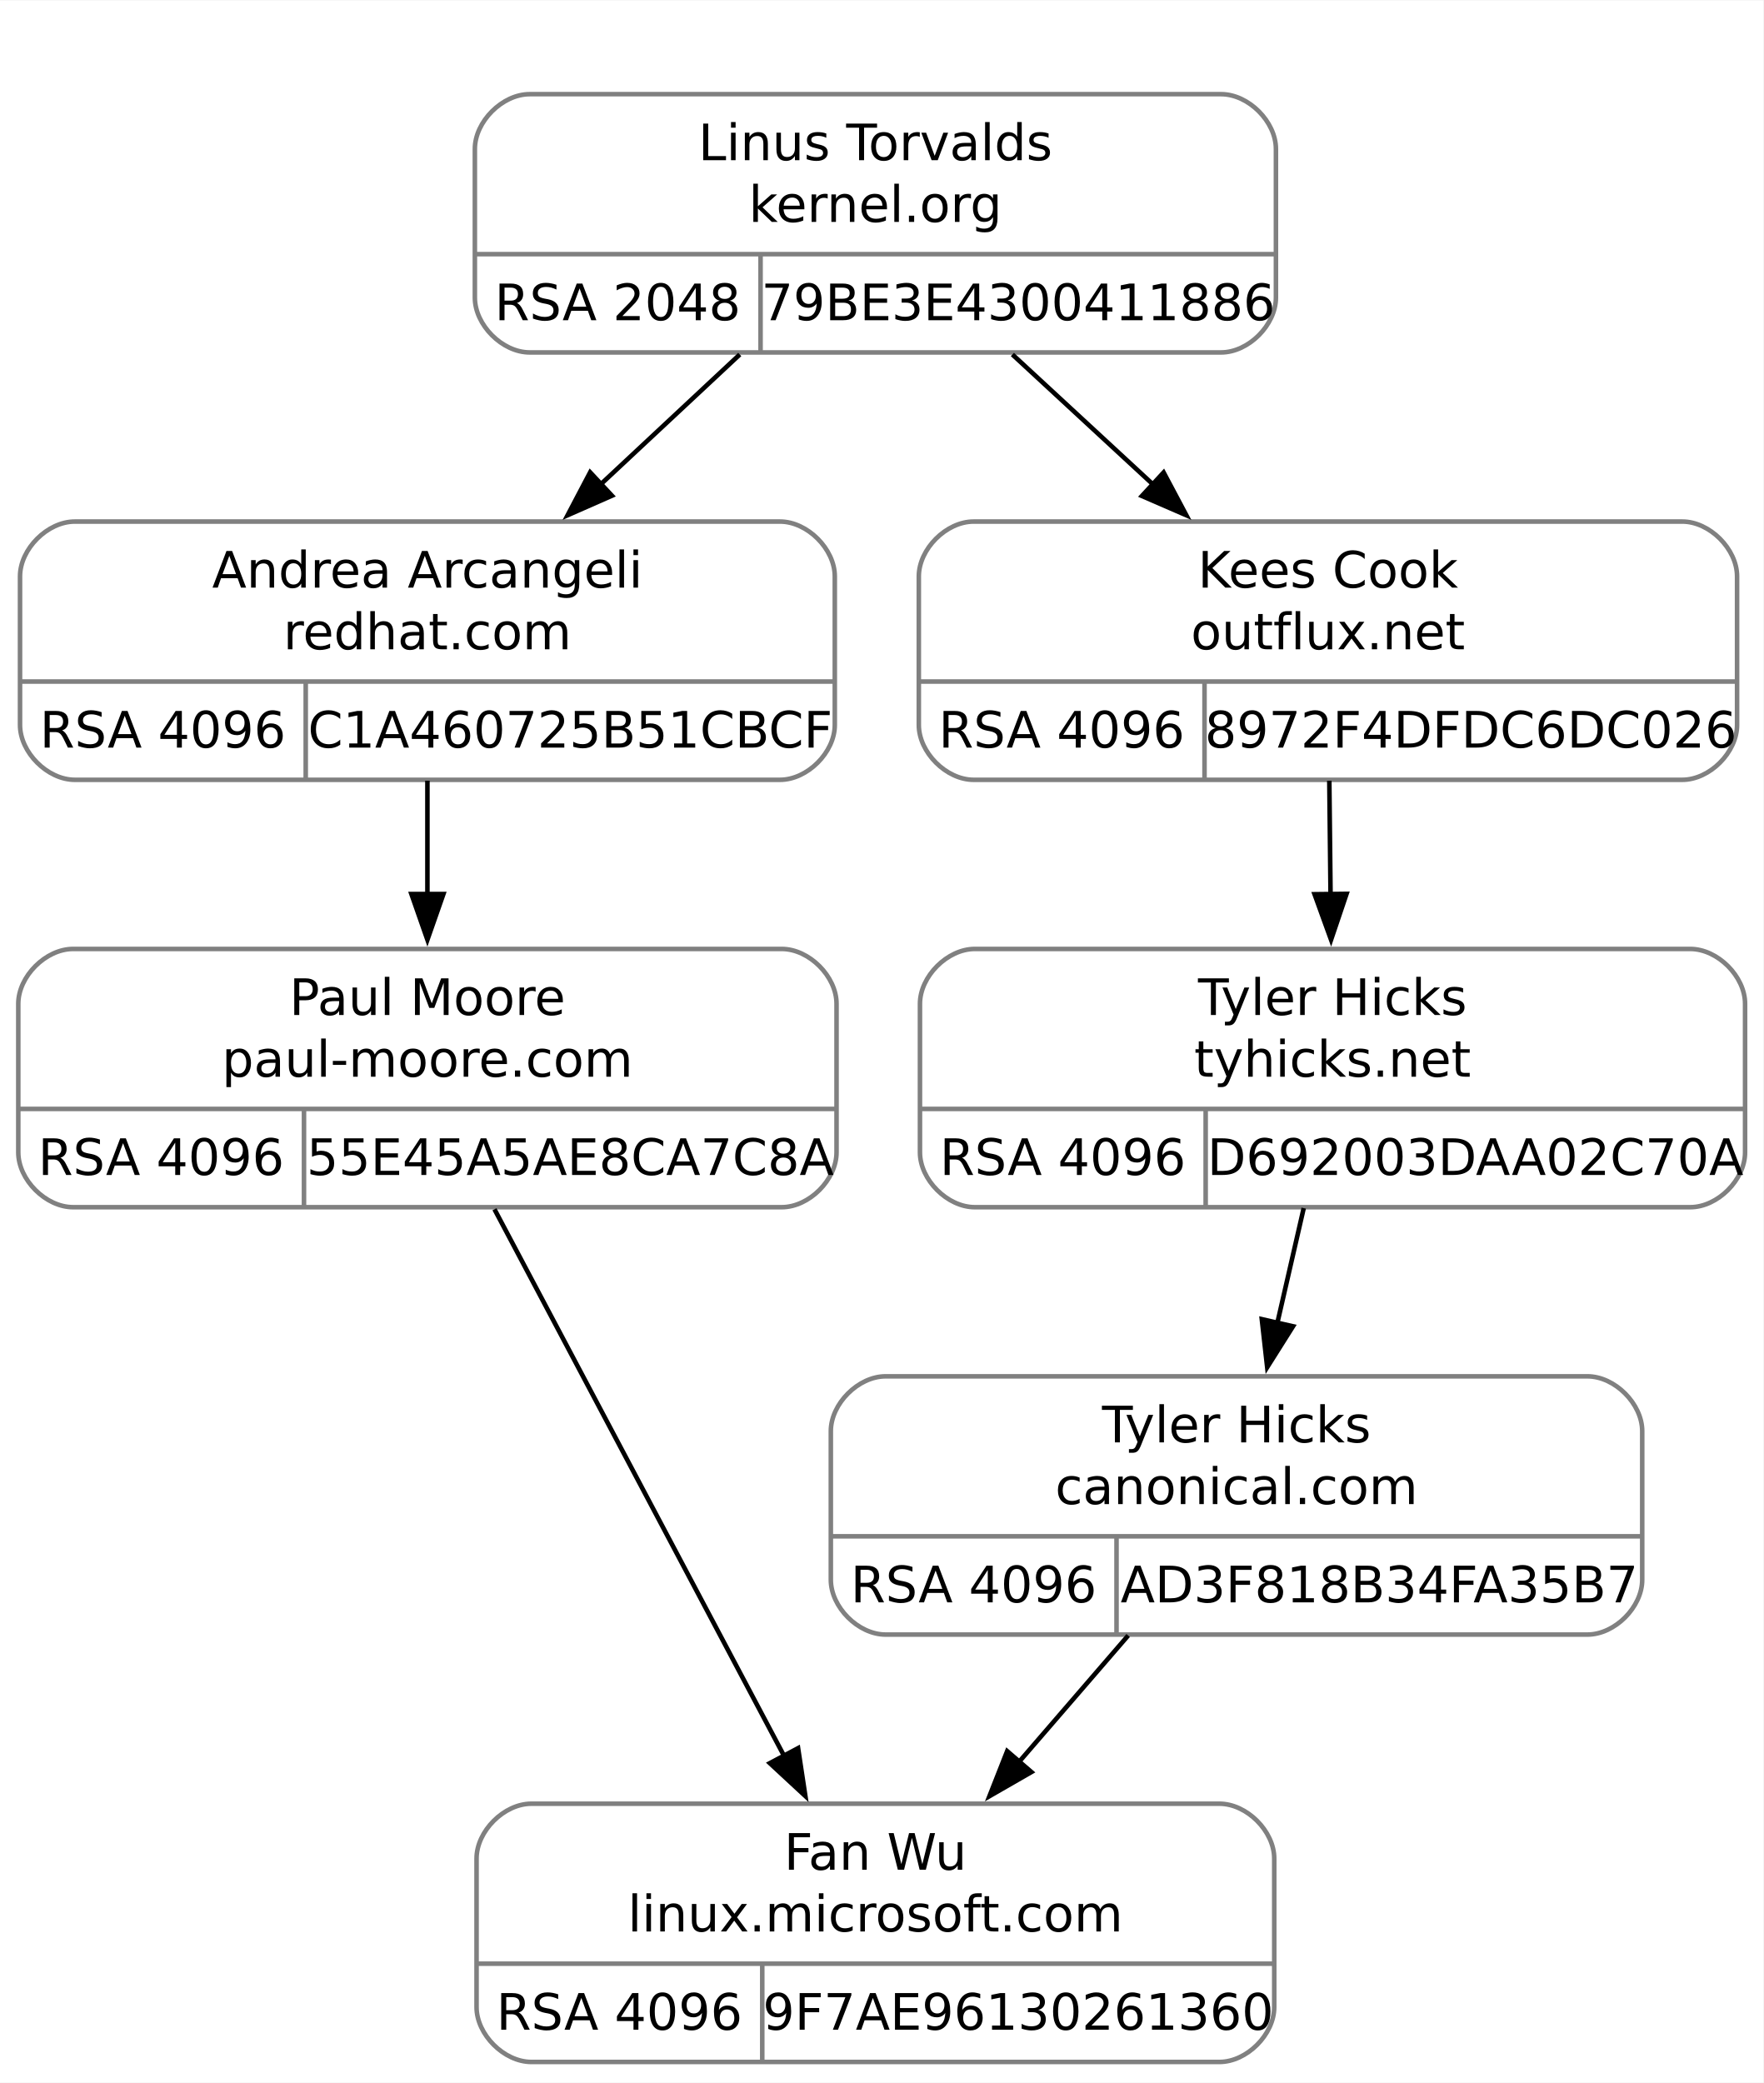
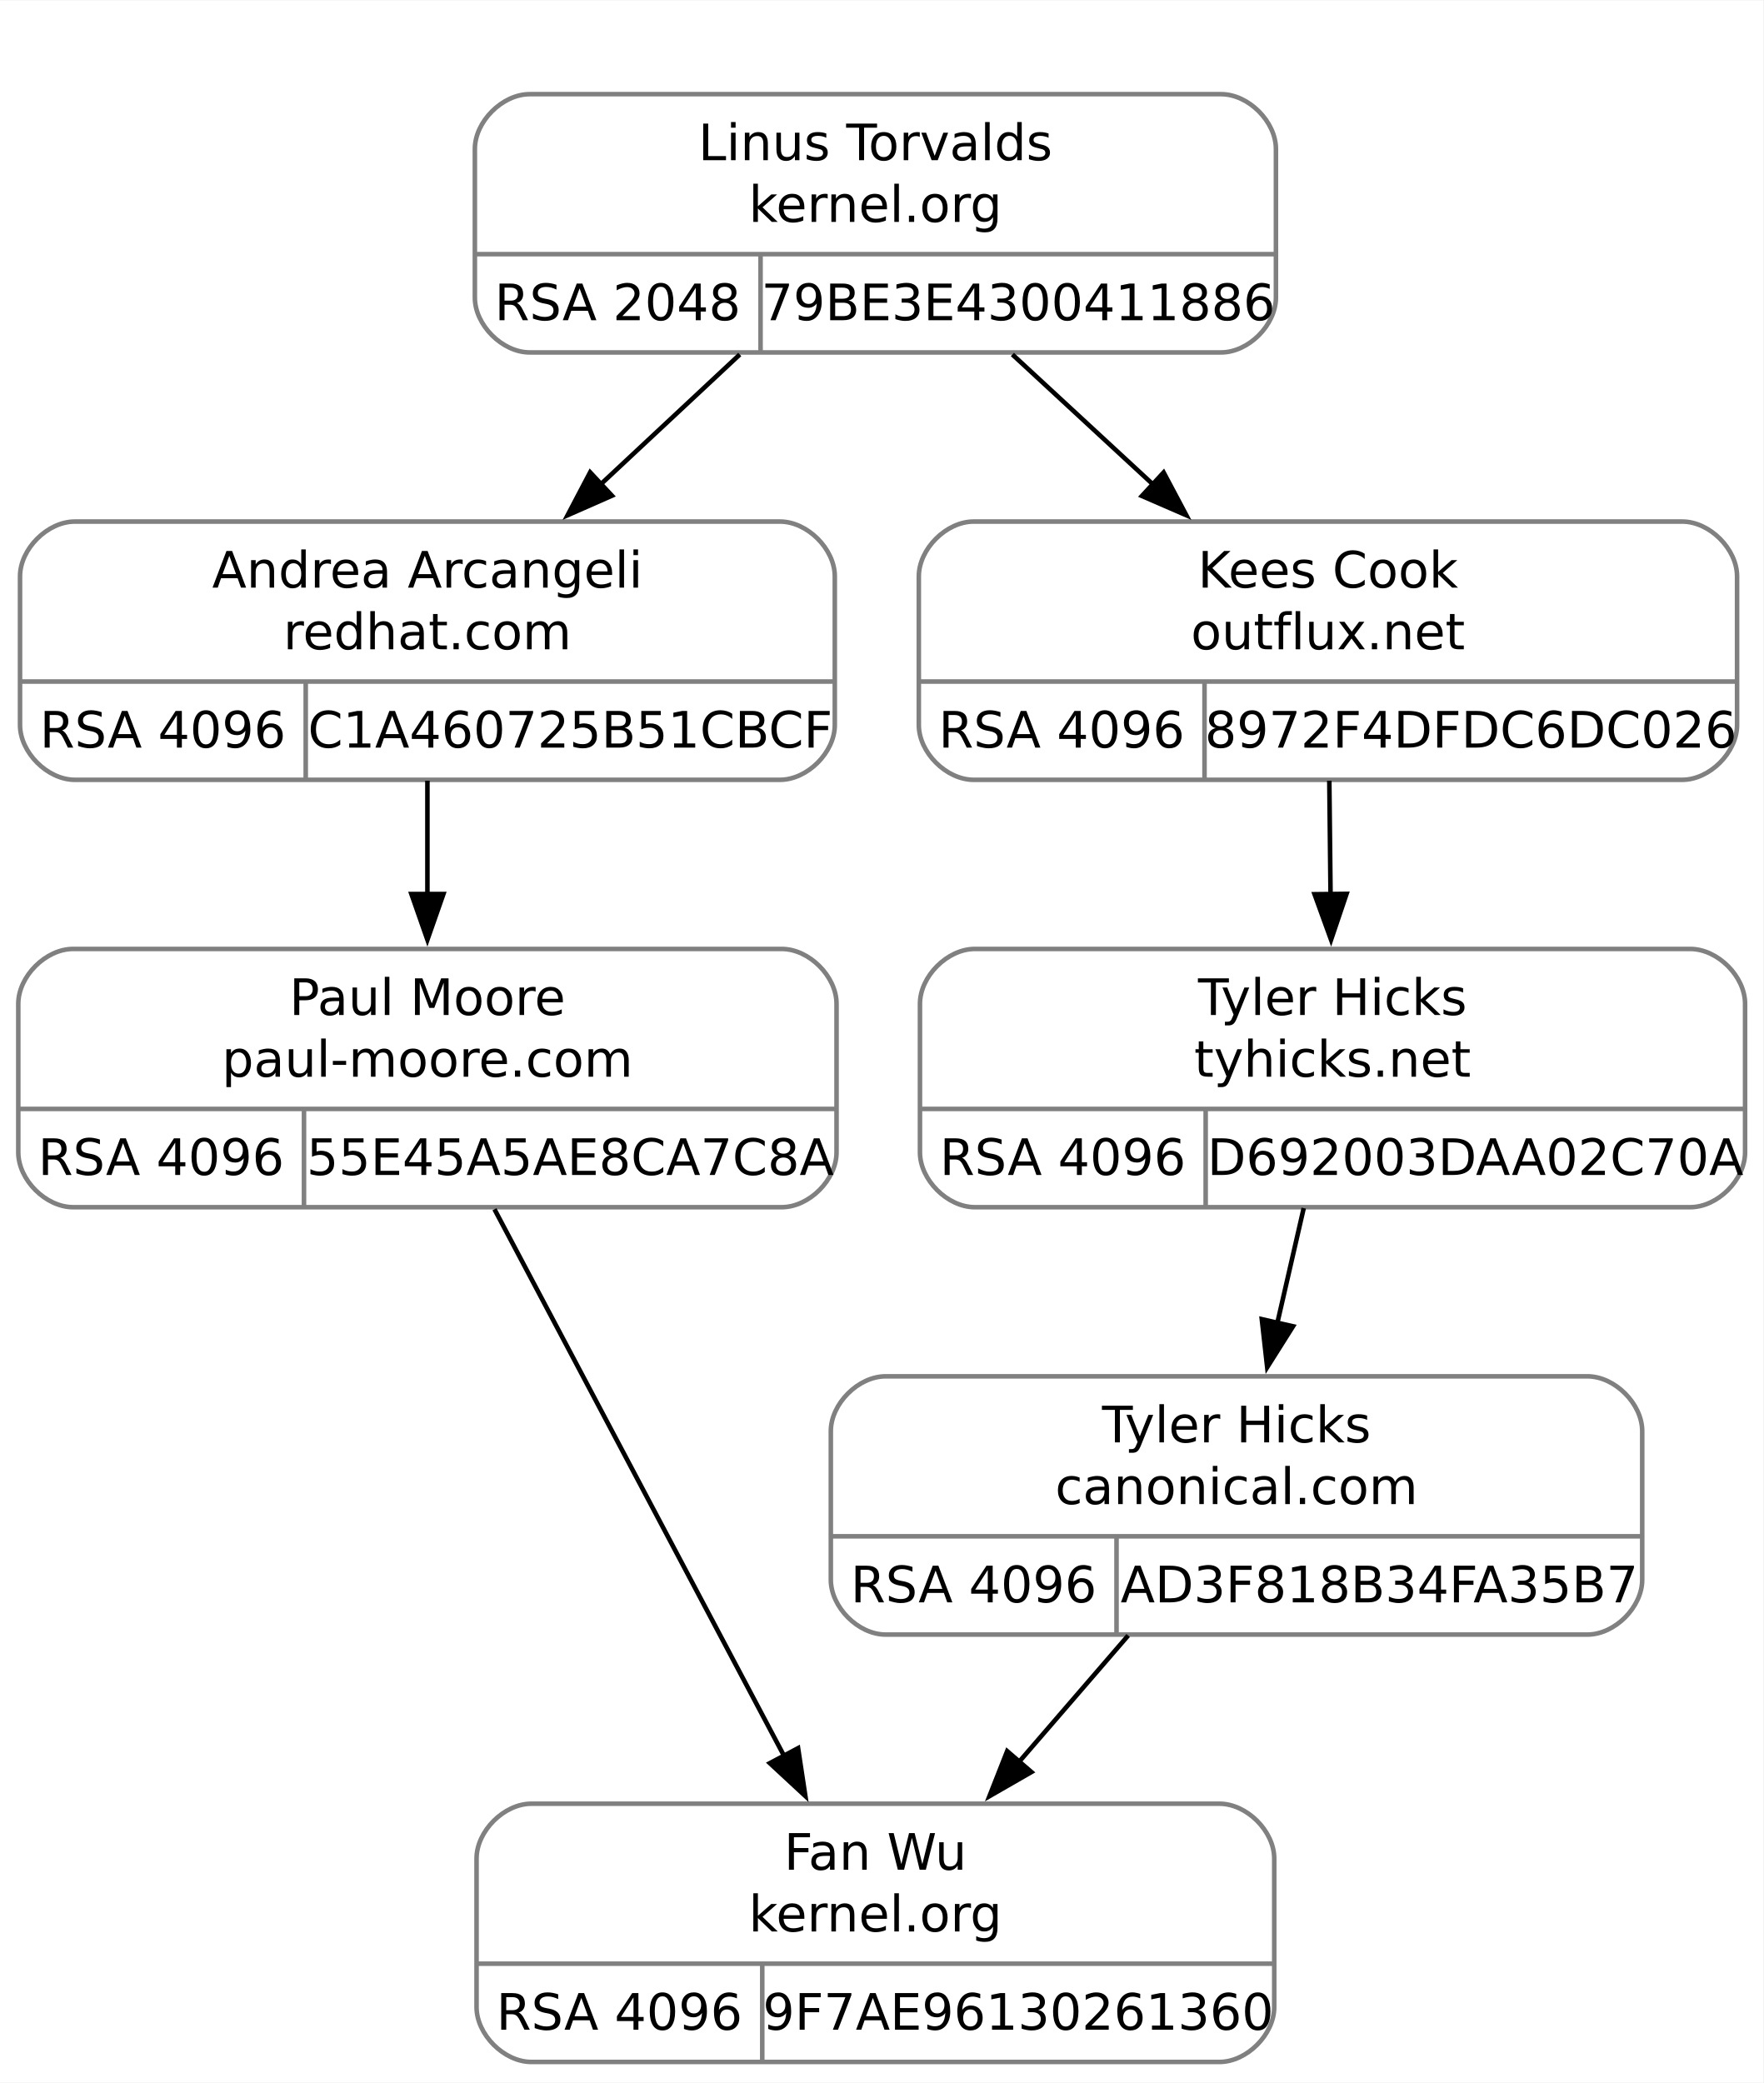
<svg xmlns="http://www.w3.org/2000/svg" width="386pt" height="456pt" viewBox="0.00 0.00 385.75 455.50">
  <g id="graph0" class="graph" transform="scale(1 1) rotate(0) translate(4 451.5)">
    <polygon fill="white" stroke="none" points="-4,4 -4,-451.5 381.75,-451.5 381.75,4 -4,4" />
    <g id="clust1" class="cluster">
      <polygon fill="none" stroke="white" points="91.5,-366 91.5,-439.5 283.5,-439.5 283.5,-366 91.5,-366" />
    </g>
    <g id="node1" class="node">
      <path fill="none" stroke="gray" d="M12.38,-281C12.38,-281 166.62,-281 166.62,-281 172.62,-281 178.62,-287 178.62,-293 178.62,-293 178.62,-325.5 178.62,-325.5 178.62,-331.5 172.62,-337.5 166.62,-337.5 166.62,-337.5 12.38,-337.5 12.38,-337.5 6.38,-337.5 0.38,-331.5 0.38,-325.5 0.38,-325.5 0.38,-293 0.38,-293 0.38,-287 6.38,-281 12.38,-281" />
      <text text-anchor="middle" x="89.5" y="-323.05" font-family="droid sans,dejavu sans,helvetica" font-size="11.00">Andrea Arcangeli</text>
      <text text-anchor="middle" x="89.5" y="-309.55" font-family="droid sans,dejavu sans,helvetica" font-size="11.00">redhat.com</text>
      <polyline fill="none" stroke="gray" points="0.38,-302.5 178.62,-302.5" />
      <text text-anchor="middle" x="31.62" y="-288.05" font-family="droid sans,dejavu sans,helvetica" font-size="11.00">RSA 4096</text>
      <polyline fill="none" stroke="gray" points="62.88,-281 62.88,-302.5" />
      <text text-anchor="middle" x="120.75" y="-288.05" font-family="droid sans,dejavu sans,helvetica" font-size="11.00">C1A460725B51CBCF</text>
    </g>
    <g id="node3" class="node">
      <path fill="none" stroke="gray" d="M12,-187.5C12,-187.5 167,-187.5 167,-187.5 173,-187.5 179,-193.5 179,-199.5 179,-199.5 179,-232 179,-232 179,-238 173,-244 167,-244 167,-244 12,-244 12,-244 6,-244 0,-238 0,-232 0,-232 0,-199.5 0,-199.5 0,-193.5 6,-187.5 12,-187.5" />
      <text text-anchor="middle" x="89.5" y="-229.55" font-family="droid sans,dejavu sans,helvetica" font-size="11.00">Paul Moore</text>
      <text text-anchor="middle" x="89.5" y="-216.05" font-family="droid sans,dejavu sans,helvetica" font-size="11.00">paul-moore.com</text>
      <polyline fill="none" stroke="gray" points="0,-209 179,-209" />
      <text text-anchor="middle" x="31.25" y="-194.55" font-family="droid sans,dejavu sans,helvetica" font-size="11.00">RSA 4096</text>
      <polyline fill="none" stroke="gray" points="62.5,-187.5 62.5,-209" />
      <text text-anchor="middle" x="120.75" y="-194.55" font-family="droid sans,dejavu sans,helvetica" font-size="11.00">55E45A5AE8CA7C8A</text>
    </g>
    <g id="edge2" class="edge">
      <path fill="none" stroke="black" d="M89.5,-280.8C89.5,-273 89.5,-264.35 89.5,-255.99" />
      <polygon fill="black" stroke="black" points="93,-256.01 89.5,-246.01 86,-256.01 93,-256.01" />
    </g>
    <g id="node2" class="node">
      <path fill="none" stroke="gray" d="M111.88,-374.5C111.88,-374.5 263.12,-374.5 263.12,-374.5 269.12,-374.5 275.12,-380.5 275.12,-386.5 275.12,-386.5 275.12,-419 275.12,-419 275.12,-425 269.12,-431 263.12,-431 263.12,-431 111.88,-431 111.88,-431 105.88,-431 99.88,-425 99.88,-419 99.88,-419 99.88,-386.5 99.88,-386.5 99.88,-380.5 105.88,-374.5 111.88,-374.5" />
      <text text-anchor="middle" x="187.5" y="-416.55" font-family="droid sans,dejavu sans,helvetica" font-size="11.00">Linus Torvalds</text>
      <text text-anchor="middle" x="187.5" y="-403.05" font-family="droid sans,dejavu sans,helvetica" font-size="11.00">kernel.org</text>
      <polyline fill="none" stroke="gray" points="99.88,-396 275.12,-396" />
      <text text-anchor="middle" x="131.12" y="-381.55" font-family="droid sans,dejavu sans,helvetica" font-size="11.00">RSA 2048</text>
      <polyline fill="none" stroke="gray" points="162.38,-374.5 162.38,-396" />
      <text text-anchor="middle" x="218.75" y="-381.55" font-family="droid sans,dejavu sans,helvetica" font-size="11.00">79BE3E4300411886</text>
    </g>
    <g id="edge1" class="edge">
      <path fill="none" stroke="black" d="M157.83,-374.05C148.24,-365.09 137.46,-355.03 127.36,-345.6" />
      <polygon fill="black" stroke="black" points="129.87,-343.16 120.17,-338.89 125.1,-348.27 129.87,-343.16" />
    </g>
    <g id="node5" class="node">
      <path fill="none" stroke="gray" d="M209,-281C209,-281 364,-281 364,-281 370,-281 376,-287 376,-293 376,-293 376,-325.5 376,-325.5 376,-331.5 370,-337.5 364,-337.5 364,-337.5 209,-337.5 209,-337.5 203,-337.5 197,-331.5 197,-325.5 197,-325.5 197,-293 197,-293 197,-287 203,-281 209,-281" />
      <text text-anchor="middle" x="286.5" y="-323.05" font-family="droid sans,dejavu sans,helvetica" font-size="11.00">Kees Cook</text>
      <text text-anchor="middle" x="286.5" y="-309.55" font-family="droid sans,dejavu sans,helvetica" font-size="11.00">outflux.net</text>
      <polyline fill="none" stroke="gray" points="197,-302.5 376,-302.5" />
      <text text-anchor="middle" x="228.25" y="-288.05" font-family="droid sans,dejavu sans,helvetica" font-size="11.00">RSA 4096</text>
      <polyline fill="none" stroke="gray" points="259.5,-281 259.5,-302.5" />
      <text text-anchor="middle" x="317.75" y="-288.05" font-family="droid sans,dejavu sans,helvetica" font-size="11.00">8972F4DFDC6DC026</text>
    </g>
    <g id="edge4" class="edge">
      <path fill="none" stroke="black" d="M217.47,-374.05C227.16,-365.09 238.05,-355.03 248.25,-345.6" />
      <polygon fill="black" stroke="black" points="250.55,-348.24 255.52,-338.88 245.8,-343.1 250.55,-348.24" />
    </g>
    <g id="node4" class="node">
      <path fill="none" stroke="gray" d="M112.25,-0.5C112.25,-0.5 262.75,-0.5 262.75,-0.5 268.75,-0.5 274.75,-6.5 274.75,-12.5 274.75,-12.5 274.75,-45 274.75,-45 274.75,-51 268.75,-57 262.75,-57 262.75,-57 112.25,-57 112.25,-57 106.25,-57 100.25,-51 100.25,-45 100.25,-45 100.25,-12.5 100.25,-12.5 100.25,-6.5 106.25,-0.5 112.25,-0.5" />
      <text text-anchor="middle" x="187.5" y="-42.55" font-family="droid sans,dejavu sans,helvetica" font-size="11.00">Fan Wu</text>
-       <text text-anchor="middle" x="187.5" y="-29.05" font-family="droid sans,dejavu sans,helvetica" font-size="11.00">linux.microsoft.com</text>
+       <text text-anchor="middle" x="187.5" y="-29.05" font-family="droid sans,dejavu sans,helvetica" font-size="11.00">kernel.org</text>
      <polyline fill="none" stroke="gray" points="100.25,-22 274.75,-22" />
      <text text-anchor="middle" x="131.5" y="-7.55" font-family="droid sans,dejavu sans,helvetica" font-size="11.00">RSA 4096</text>
      <polyline fill="none" stroke="gray" points="162.75,-0.5 162.75,-22" />
      <text text-anchor="middle" x="218.75" y="-7.55" font-family="droid sans,dejavu sans,helvetica" font-size="11.00">9F7AE96130261360</text>
    </g>
    <g id="edge3" class="edge">
      <path fill="none" stroke="black" d="M104.17,-187.05C121.04,-155.22 148.8,-102.8 167.6,-67.31" />
      <polygon fill="black" stroke="black" points="170.59,-69.15 172.18,-58.67 164.41,-65.87 170.59,-69.15" />
    </g>
    <g id="node6" class="node">
      <path fill="none" stroke="gray" d="M209.25,-187.5C209.25,-187.5 365.75,-187.5 365.75,-187.5 371.75,-187.5 377.75,-193.5 377.75,-199.5 377.75,-199.5 377.75,-232 377.75,-232 377.75,-238 371.75,-244 365.75,-244 365.75,-244 209.25,-244 209.25,-244 203.25,-244 197.25,-238 197.25,-232 197.25,-232 197.25,-199.5 197.25,-199.5 197.25,-193.5 203.25,-187.5 209.25,-187.5" />
      <text text-anchor="middle" x="287.5" y="-229.55" font-family="droid sans,dejavu sans,helvetica" font-size="11.00">Tyler Hicks</text>
      <text text-anchor="middle" x="287.5" y="-216.05" font-family="droid sans,dejavu sans,helvetica" font-size="11.00">tyhicks.net</text>
      <polyline fill="none" stroke="gray" points="197.25,-209 377.75,-209" />
      <text text-anchor="middle" x="228.5" y="-194.55" font-family="droid sans,dejavu sans,helvetica" font-size="11.00">RSA 4096</text>
      <polyline fill="none" stroke="gray" points="259.75,-187.5 259.75,-209" />
      <text text-anchor="middle" x="318.75" y="-194.55" font-family="droid sans,dejavu sans,helvetica" font-size="11.00">D692003DAA02C70A</text>
    </g>
    <g id="edge5" class="edge">
      <path fill="none" stroke="black" d="M286.8,-280.8C286.89,-273 286.98,-264.35 287.07,-255.99" />
      <polygon fill="black" stroke="black" points="290.57,-256.05 287.18,-246.01 283.57,-255.97 290.57,-256.05" />
    </g>
    <g id="node7" class="node">
      <path fill="none" stroke="gray" d="M189.75,-94C189.75,-94 343.25,-94 343.25,-94 349.25,-94 355.25,-100 355.25,-106 355.25,-106 355.25,-138.5 355.25,-138.5 355.25,-144.5 349.25,-150.5 343.25,-150.5 343.25,-150.5 189.75,-150.5 189.75,-150.5 183.75,-150.5 177.75,-144.5 177.75,-138.5 177.75,-138.5 177.75,-106 177.75,-106 177.75,-100 183.75,-94 189.75,-94" />
      <text text-anchor="middle" x="266.5" y="-136.05" font-family="droid sans,dejavu sans,helvetica" font-size="11.00">Tyler Hicks</text>
      <text text-anchor="middle" x="266.5" y="-122.55" font-family="droid sans,dejavu sans,helvetica" font-size="11.00">canonical.com</text>
      <polyline fill="none" stroke="gray" points="177.75,-115.5 355.25,-115.5" />
      <text text-anchor="middle" x="209" y="-101.05" font-family="droid sans,dejavu sans,helvetica" font-size="11.00">RSA 4096</text>
      <polyline fill="none" stroke="gray" points="240.25,-94 240.25,-115.5" />
      <text text-anchor="middle" x="297.75" y="-101.05" font-family="droid sans,dejavu sans,helvetica" font-size="11.00">AD3F818B34FA35B7</text>
    </g>
    <g id="edge6" class="edge">
      <path fill="none" stroke="black" d="M281.2,-187.3C279.39,-179.41 277.38,-170.65 275.44,-162.21" />
      <polygon fill="black" stroke="black" points="278.86,-161.44 273.21,-152.48 272.03,-163 278.86,-161.44" />
    </g>
    <g id="edge7" class="edge">
      <path fill="none" stroke="black" d="M242.8,-93.8C235.29,-85.1 226.87,-75.35 218.91,-66.13" />
      <polygon fill="black" stroke="black" points="221.63,-63.93 212.45,-58.65 216.33,-68.5 221.63,-63.93" />
    </g>
  </g>
</svg>
